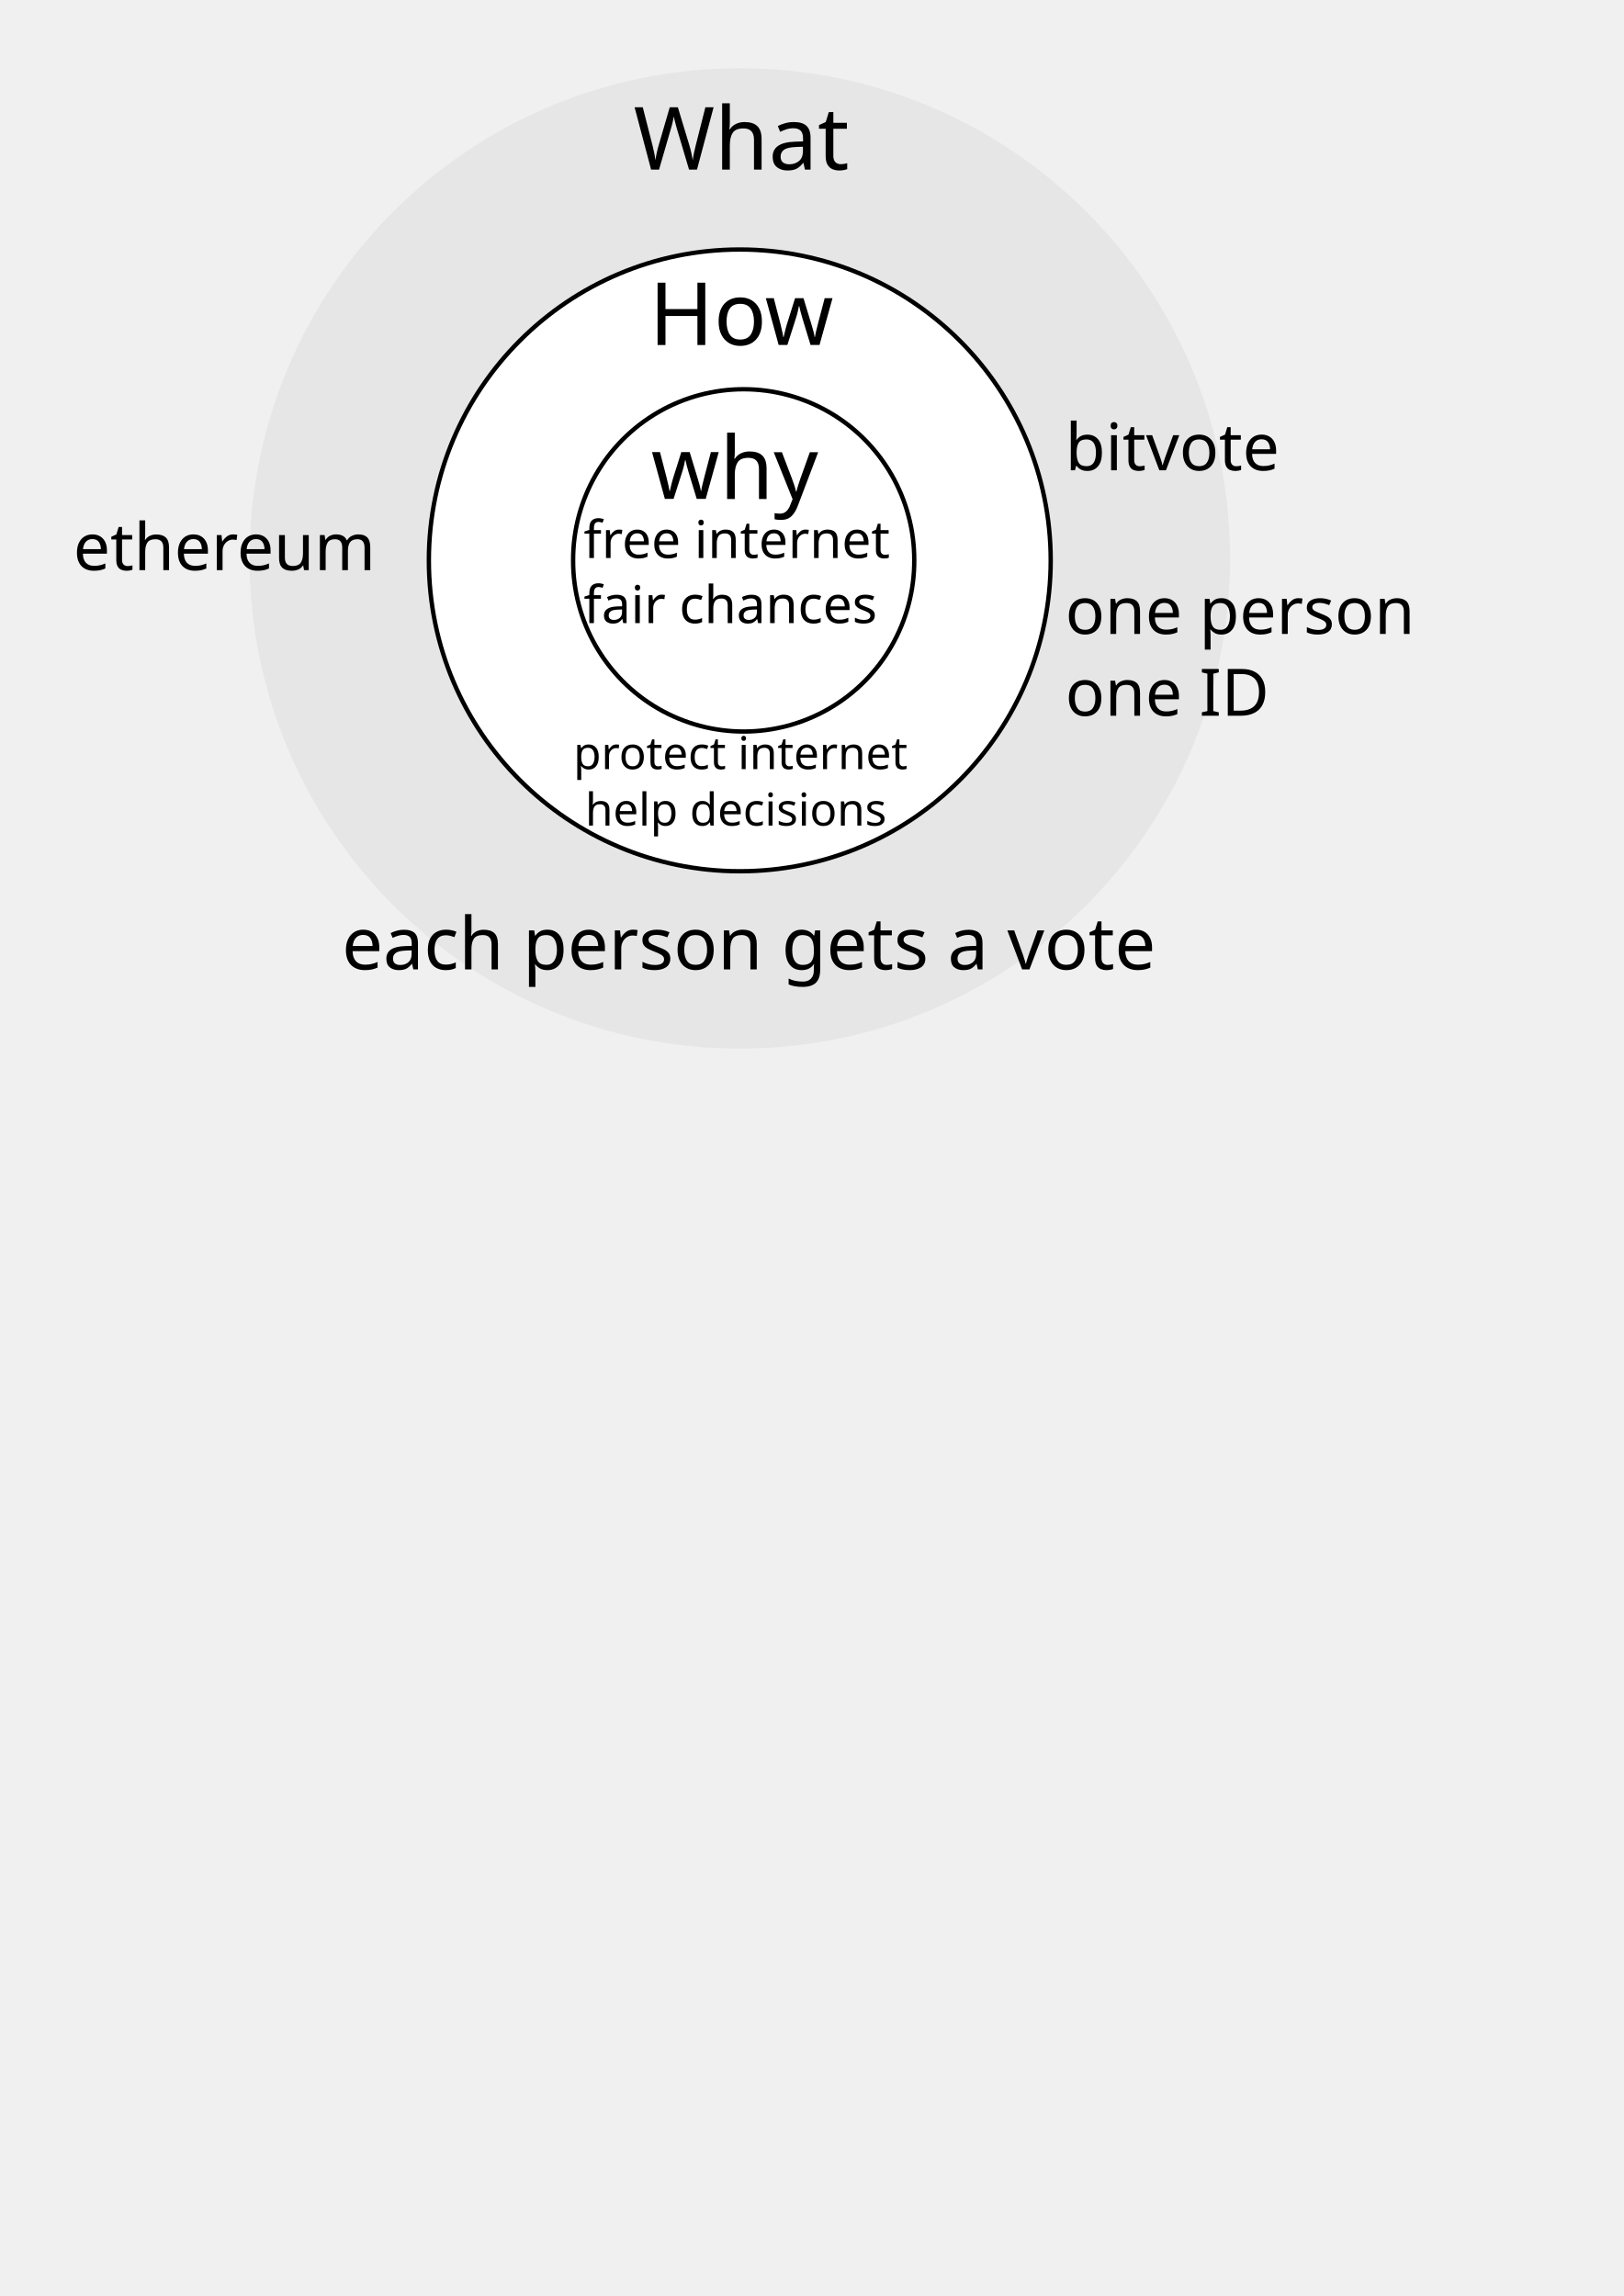
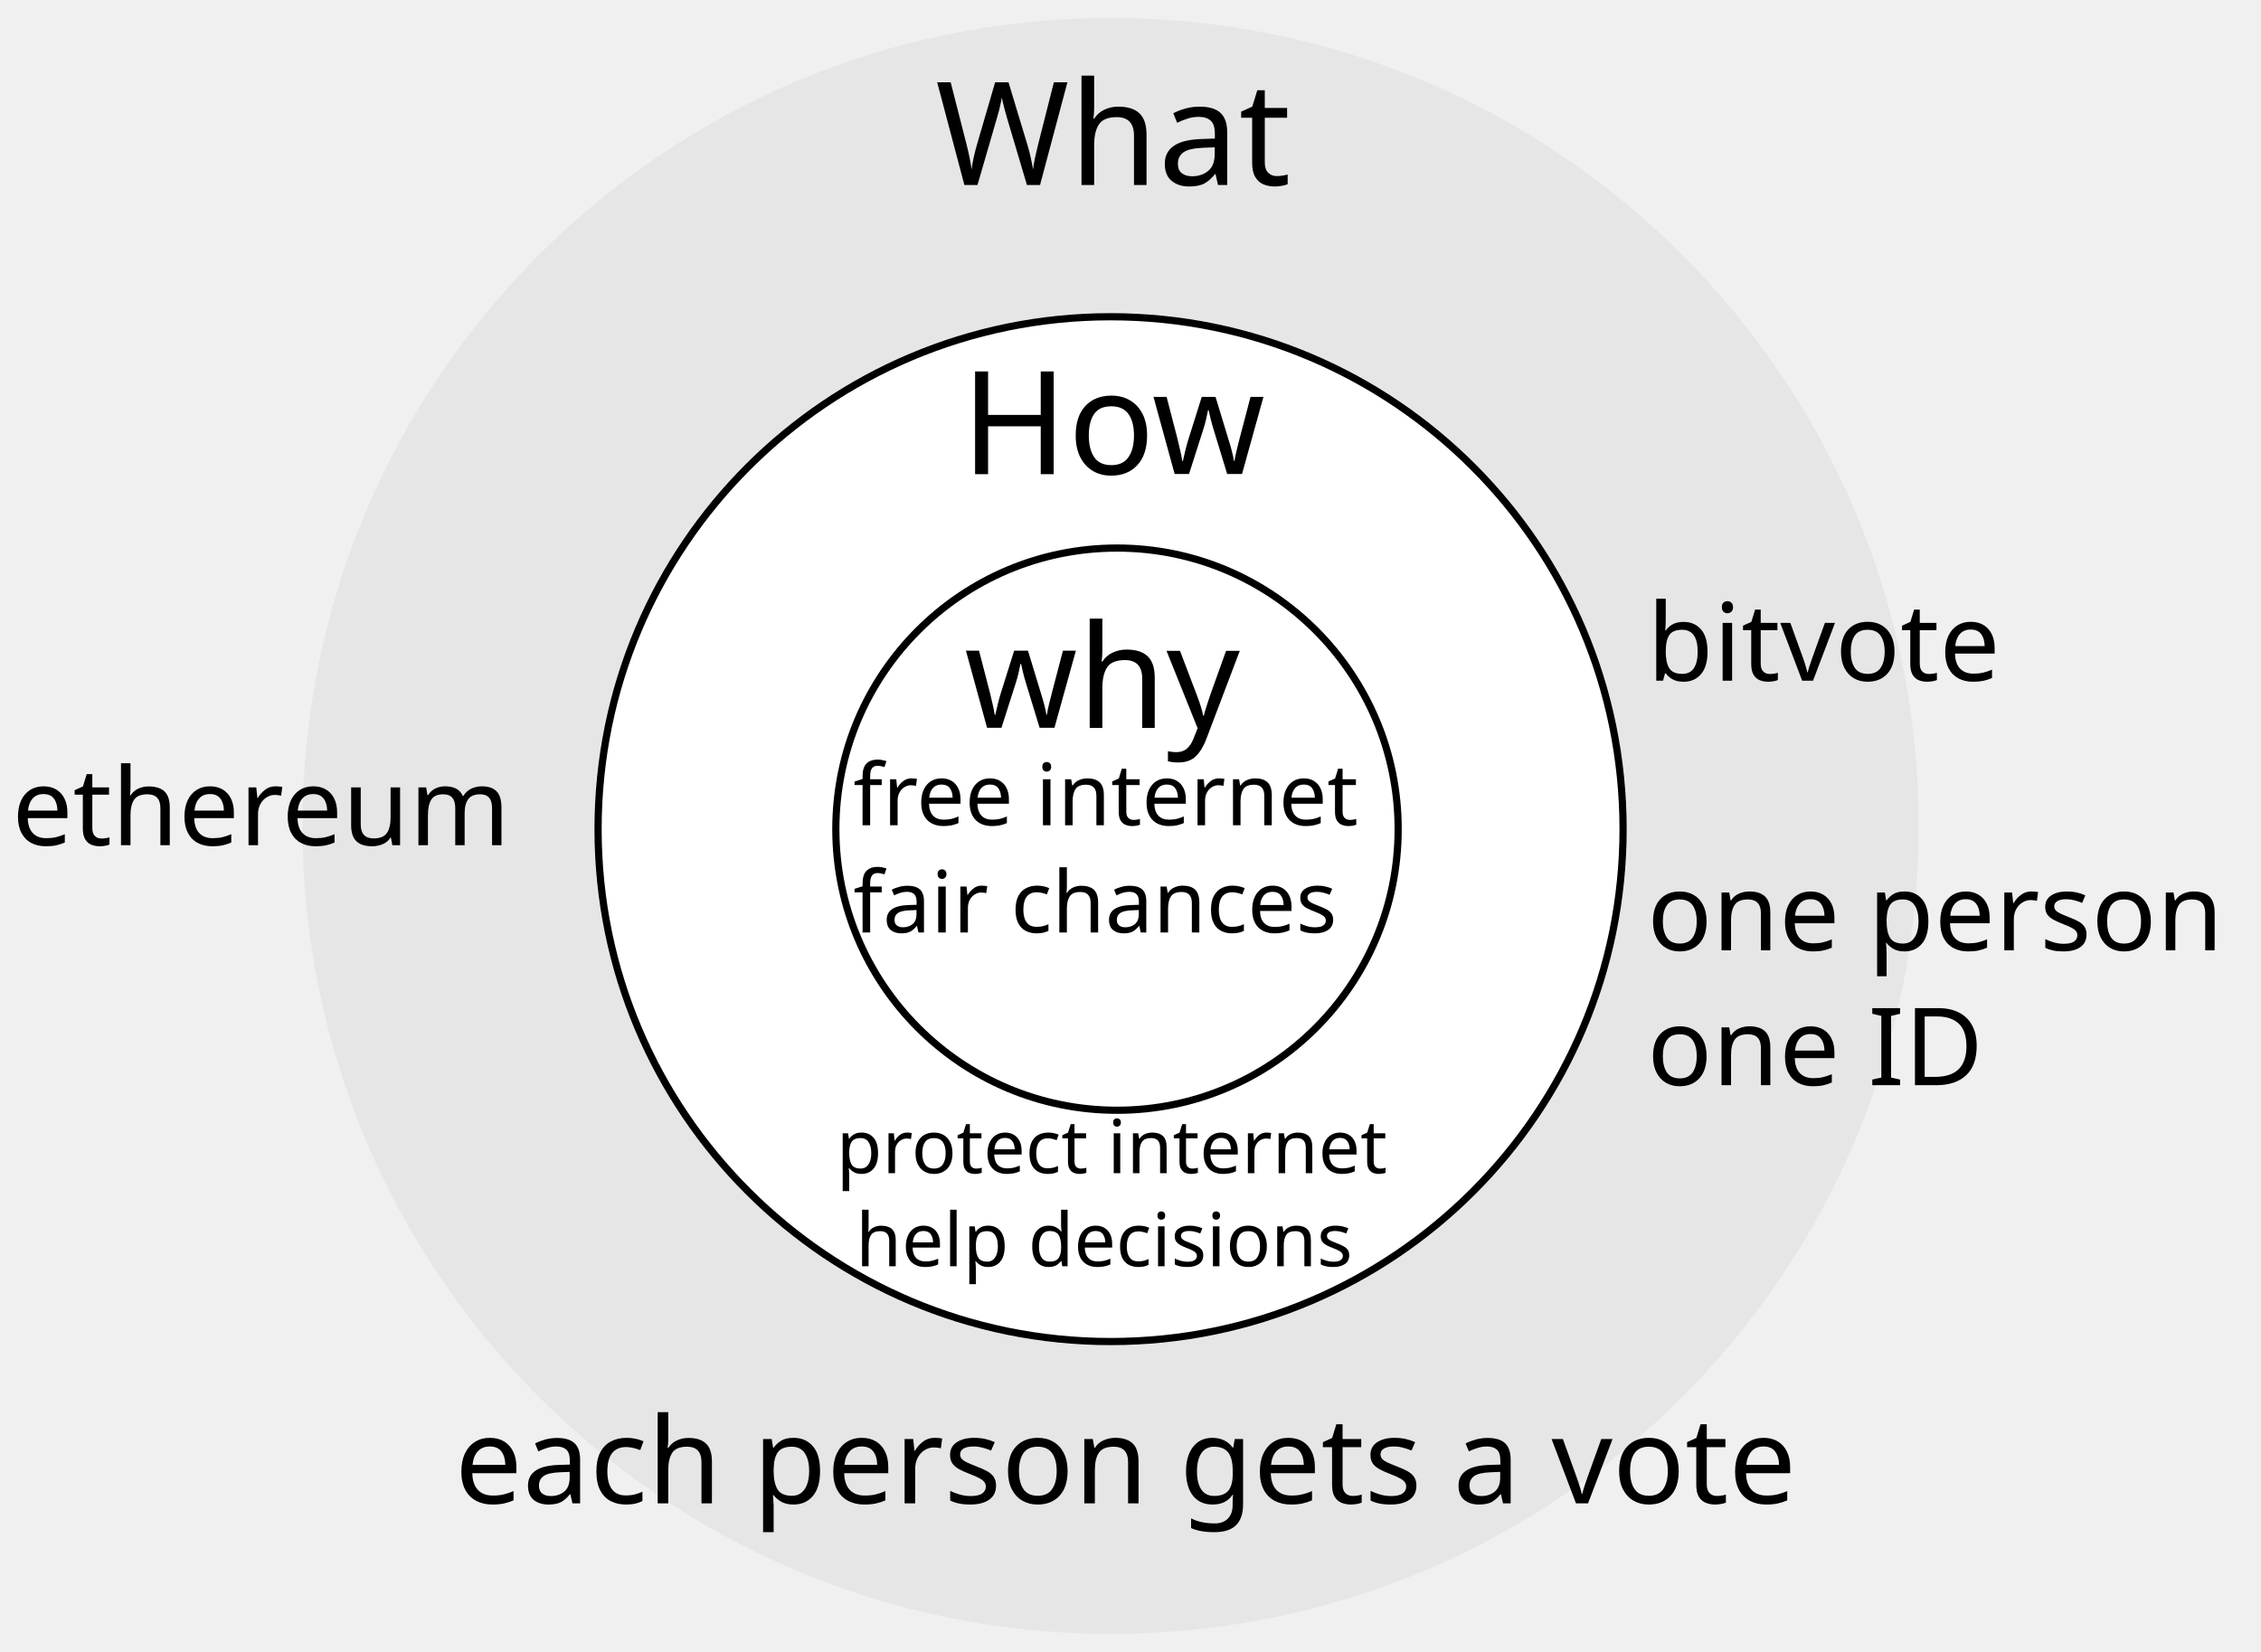
- <svg xmlns="http://www.w3.org/2000/svg" width="744.094" height="1052.362" id="svg2" version="1.1">
+ <svg xmlns="http://www.w3.org/2000/svg" width="628.599" height="459.346" id="svg2" version="1.1">
  <defs id="defs4" />
-   <g id="layer1">
-     <path style="fill:#e6e6e6;fill-opacity:1;stroke:none" id="path3761" d="m 523.493,259.53 a 224.673,224.673 0 1 1 -449.346,0 224.673,224.673 0 1 1 449.346,0 z" transform="translate(40.19994,-3.573325)" />
-     <path style="fill:#ffffff;fill-opacity:1;stroke:#000000;stroke-width:2;stroke-linecap:butt;stroke-linejoin:round;stroke-miterlimit:4;stroke-opacity:1;stroke-dasharray:none;stroke-dashoffset:0" id="path3759" d="m 492.226,279.183 a 142.486,142.486 0 1 1 -284.973,0 142.486,142.486 0 1 1 284.973,0 z" transform="translate(-10.71998,-22.3333)" />
-     <path style="fill:#ffffff;stroke:#000000;stroke-width:2;stroke-linecap:butt;stroke-linejoin:round;stroke-miterlimit:4;stroke-opacity:1;stroke-dasharray:none;stroke-dashoffset:0;fill-opacity:1" id="path3757" d="m 418.973,256.85 a 78.167,78.167 0 1 1 -156.333,0 78.167,78.167 0 1 1 156.333,0 z" />
+   <g id="layer1" transform="translate(-30.26033,-26.2835)">
+     <path style="fill:#e6e6e6;fill-opacity:1;stroke:none" id="path3761" d="m 523.493,259.53 c 0,124.084 -100.59,224.673 -224.673,224.673 -124.084,0 -224.673,-100.59 -224.673,-224.673 0,-124.084 100.59,-224.673 224.673,-224.673 124.084,0 224.673,100.59 224.673,224.673 z" transform="translate(40.19994,-3.573325)" />
+     <path style="fill:#ffffff;fill-opacity:1;stroke:#000000;stroke-width:2;stroke-linecap:butt;stroke-linejoin:round;stroke-miterlimit:4;stroke-opacity:1;stroke-dasharray:none;stroke-dashoffset:0" id="path3759" d="m 492.226,279.183 c 0,78.693 -63.793,142.486 -142.486,142.486 -78.693,0 -142.486,-63.793 -142.486,-142.486 0,-78.693 63.793,-142.486 142.486,-142.486 78.693,0 142.486,63.793 142.486,142.486 z" transform="translate(-10.71998,-22.3333)" />
+     <path style="fill:#ffffff;fill-opacity:1;stroke:#000000;stroke-width:2;stroke-linecap:butt;stroke-linejoin:round;stroke-miterlimit:4;stroke-opacity:1;stroke-dasharray:none;stroke-dashoffset:0" id="path3757" d="m 418.973,256.85 c 0,43.17 -34.996,78.167 -78.167,78.167 -43.17,0 -78.167,-34.996 -78.167,-78.167 0,-43.17 34.996,-78.167 78.167,-78.167 43.17,0 78.167,34.996 78.167,78.167 z" />
    <text xml:space="preserve" style="font-size:40px;font-style:normal;font-weight:normal;line-height:125%;letter-spacing:0px;word-spacing:0px;fill:#000000;fill-opacity:1;stroke:none;font-family:Sans" x="298.373" y="228.71" id="text3763">
      <tspan id="tspan3765" x="298.373" y="228.71">why</tspan>
    </text>
    <text xml:space="preserve" style="font-size:20.707px;font-style:normal;font-weight:normal;line-height:125%;letter-spacing:0px;word-spacing:0px;fill:#000000;fill-opacity:1;stroke:none;font-family:Sans" x="262.781" y="352.518" id="text3767">
      <tspan id="tspan3769" x="262.781" y="352.518">protect internet</tspan>
      <tspan x="262.781" y="378.401" id="tspan3771"> help decisions</tspan>
    </text>
    <text xml:space="preserve" style="font-size:40px;font-style:normal;font-weight:normal;line-height:125%;letter-spacing:0px;word-spacing:0px;fill:#000000;fill-opacity:1;stroke:none;font-family:Sans" x="297.48" y="158.137" id="text3773">
      <tspan id="tspan3775" x="297.48" y="158.137">How</tspan>
    </text>
    <text xml:space="preserve" style="font-size:40px;font-style:normal;font-weight:normal;line-height:125%;letter-spacing:0px;word-spacing:0px;fill:#000000;fill-opacity:1;stroke:none;font-family:Sans" x="290.333" y="77.737" id="text3777">
      <tspan id="tspan3779" x="290.333" y="77.737">What</tspan>
    </text>
    <text xml:space="preserve" style="font-size:23.864px;font-style:normal;font-weight:normal;line-height:125%;letter-spacing:0px;word-spacing:0px;fill:#000000;fill-opacity:1;stroke:none;font-family:Sans" x="267.477" y="255.757" id="text3800">
      <tspan id="tspan3802" x="267.477" y="255.757">free internet</tspan>
      <tspan x="267.477" y="285.587" id="tspan3006">fair chances</tspan>
    </text>
    <text xml:space="preserve" style="font-size:33.373px;font-style:normal;font-weight:normal;line-height:125%;letter-spacing:0px;word-spacing:0px;fill:#000000;fill-opacity:1;stroke:none;font-family:Sans" x="156.699" y="444.328" id="text3806">
      <tspan id="tspan3808" x="156.699" y="444.328">each person gets a vote</tspan>
    </text>
    <text xml:space="preserve" style="font-size:29.995px;font-style:normal;font-weight:normal;line-height:125%;letter-spacing:0px;word-spacing:0px;fill:#000000;fill-opacity:1;stroke:none;font-family:Sans" x="33.605" y="261.309" id="text3810">
      <tspan x="33.605" y="261.309" id="tspan3832">ethereum</tspan>
    </text>
    <text xml:space="preserve" style="font-size:29.995px;font-style:normal;font-weight:normal;line-height:125%;letter-spacing:0px;word-spacing:0px;fill:#000000;fill-opacity:1;stroke:none;font-family:Sans" x="488.182" y="215.566" id="text3810-8">
      <tspan x="488.182" y="215.566" id="tspan3832-6">bitvote</tspan>
      <tspan x="488.182" y="253.06" id="tspan3863" />
      <tspan x="488.182" y="290.554" id="tspan3865">one person</tspan>
      <tspan x="488.182" y="328.048" id="tspan3867">one ID</tspan>
    </text>
  </g>
</svg>
